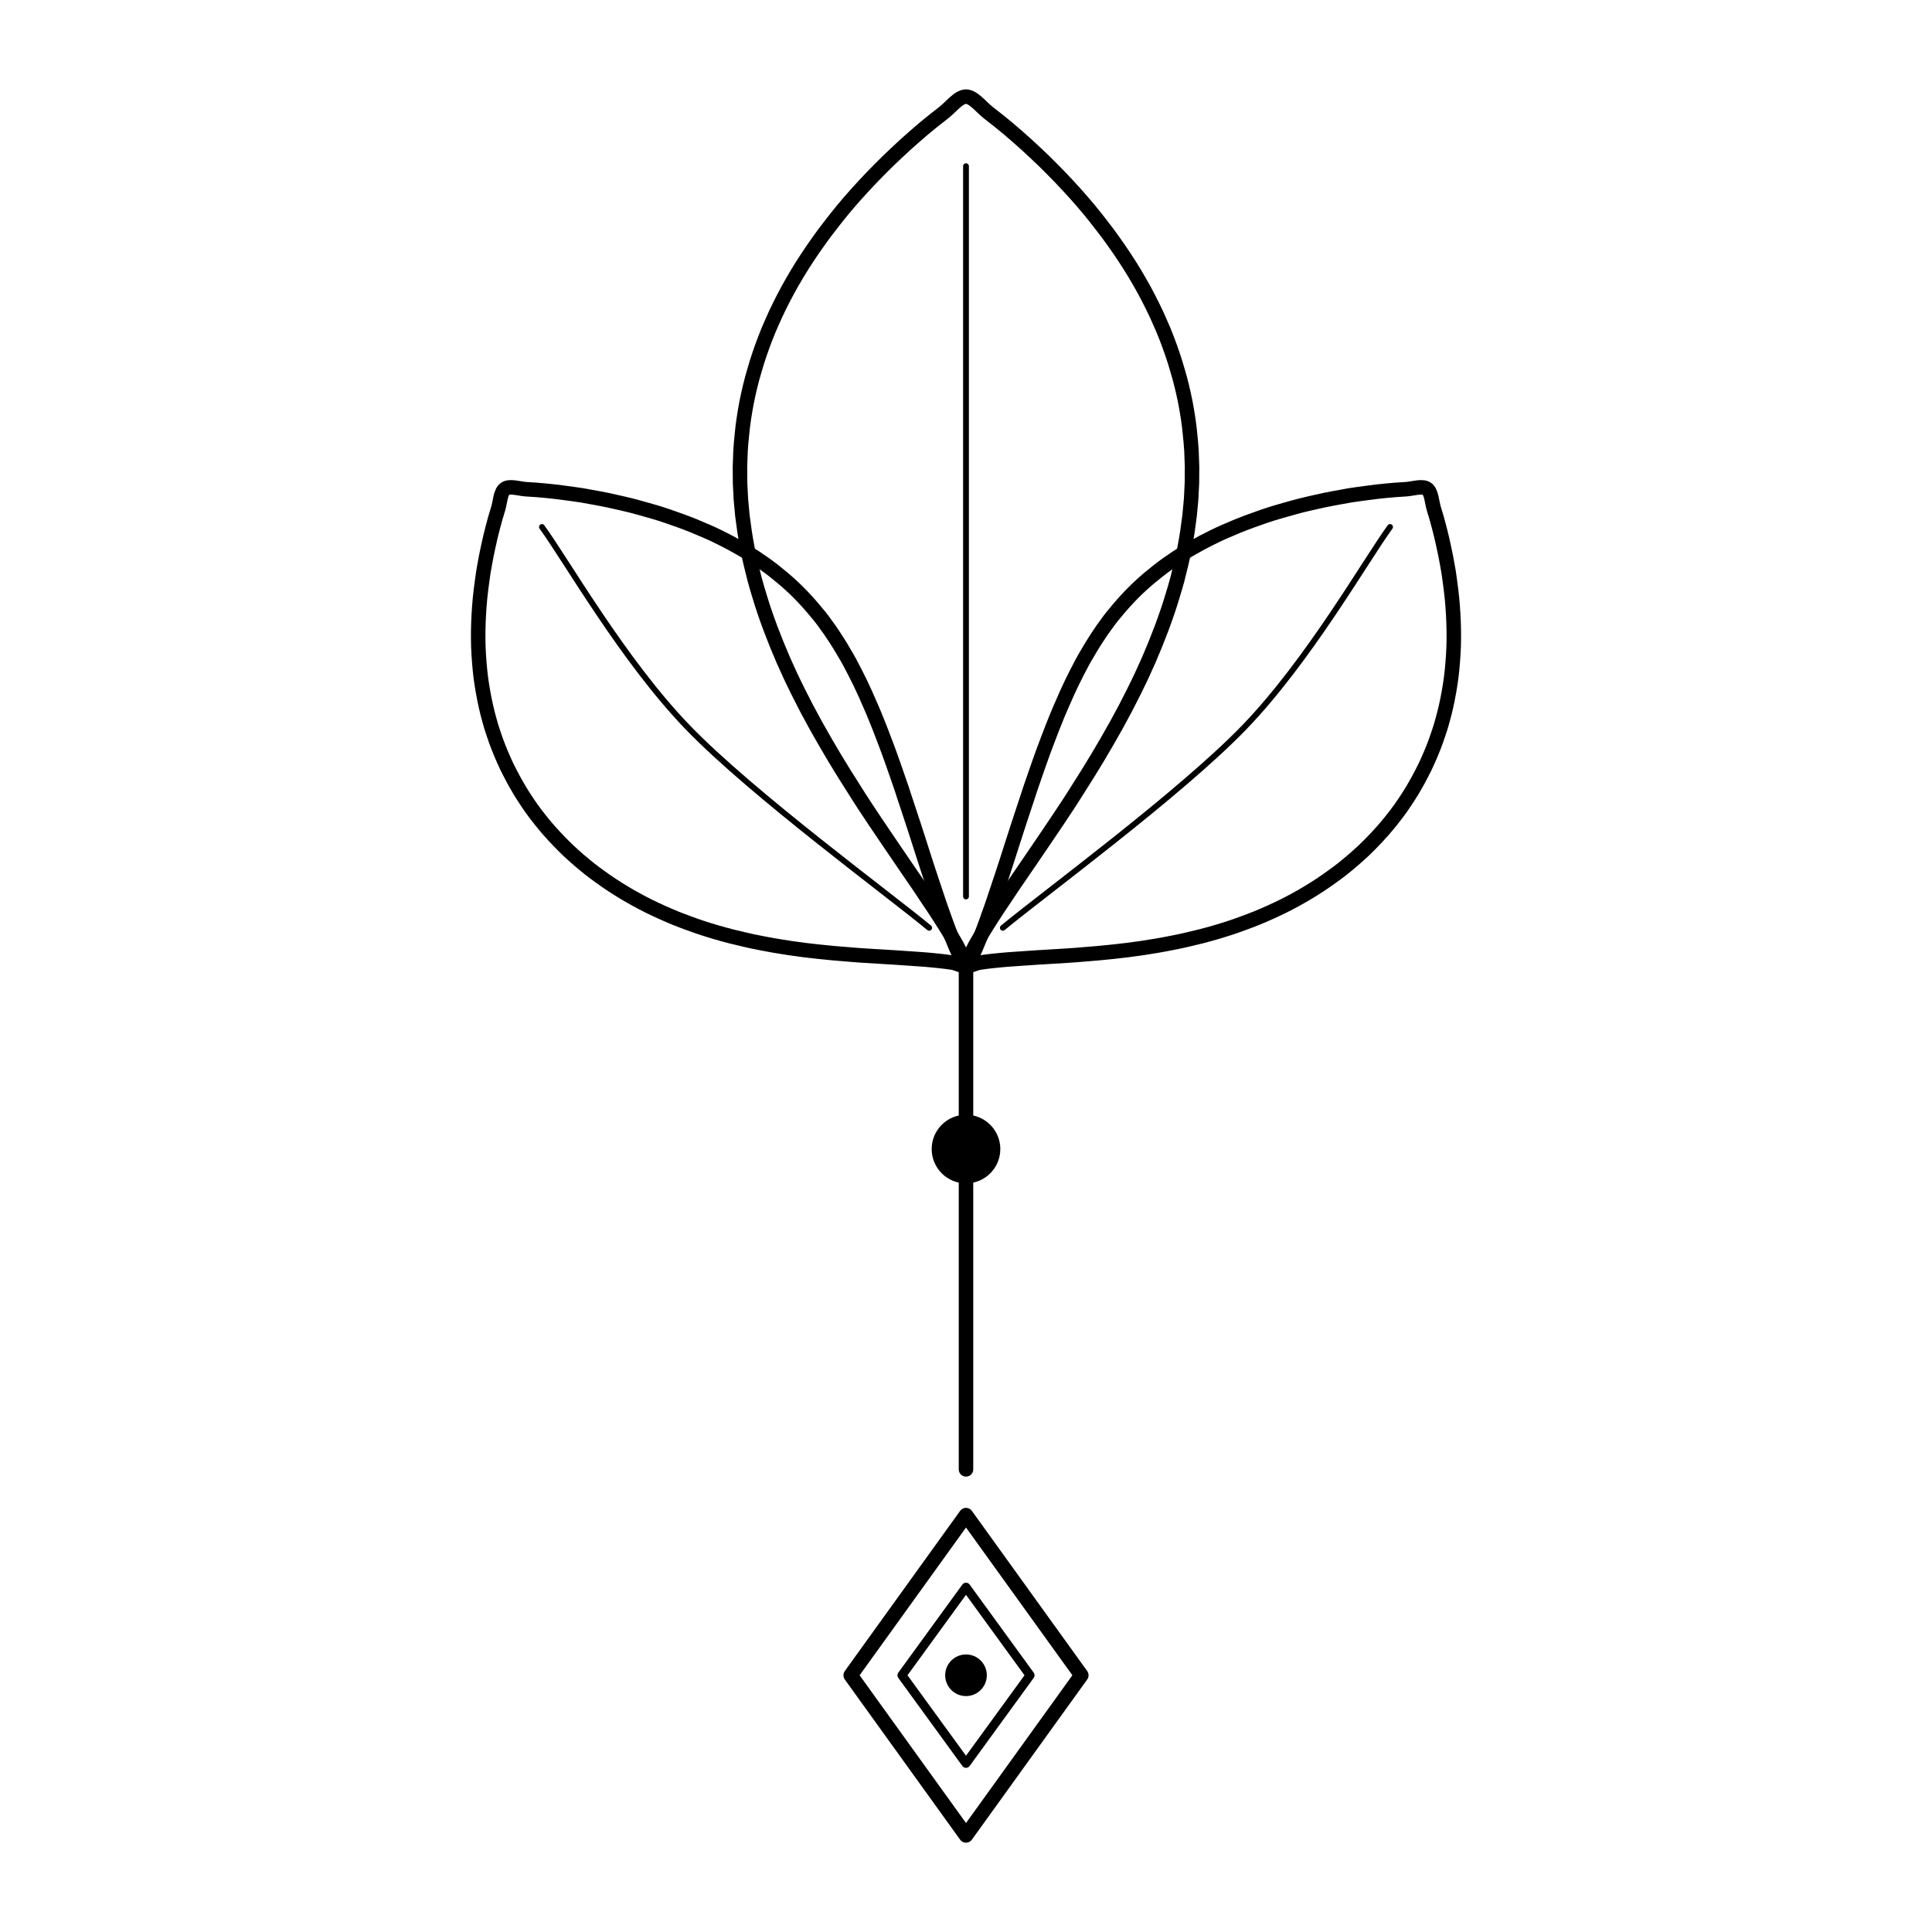
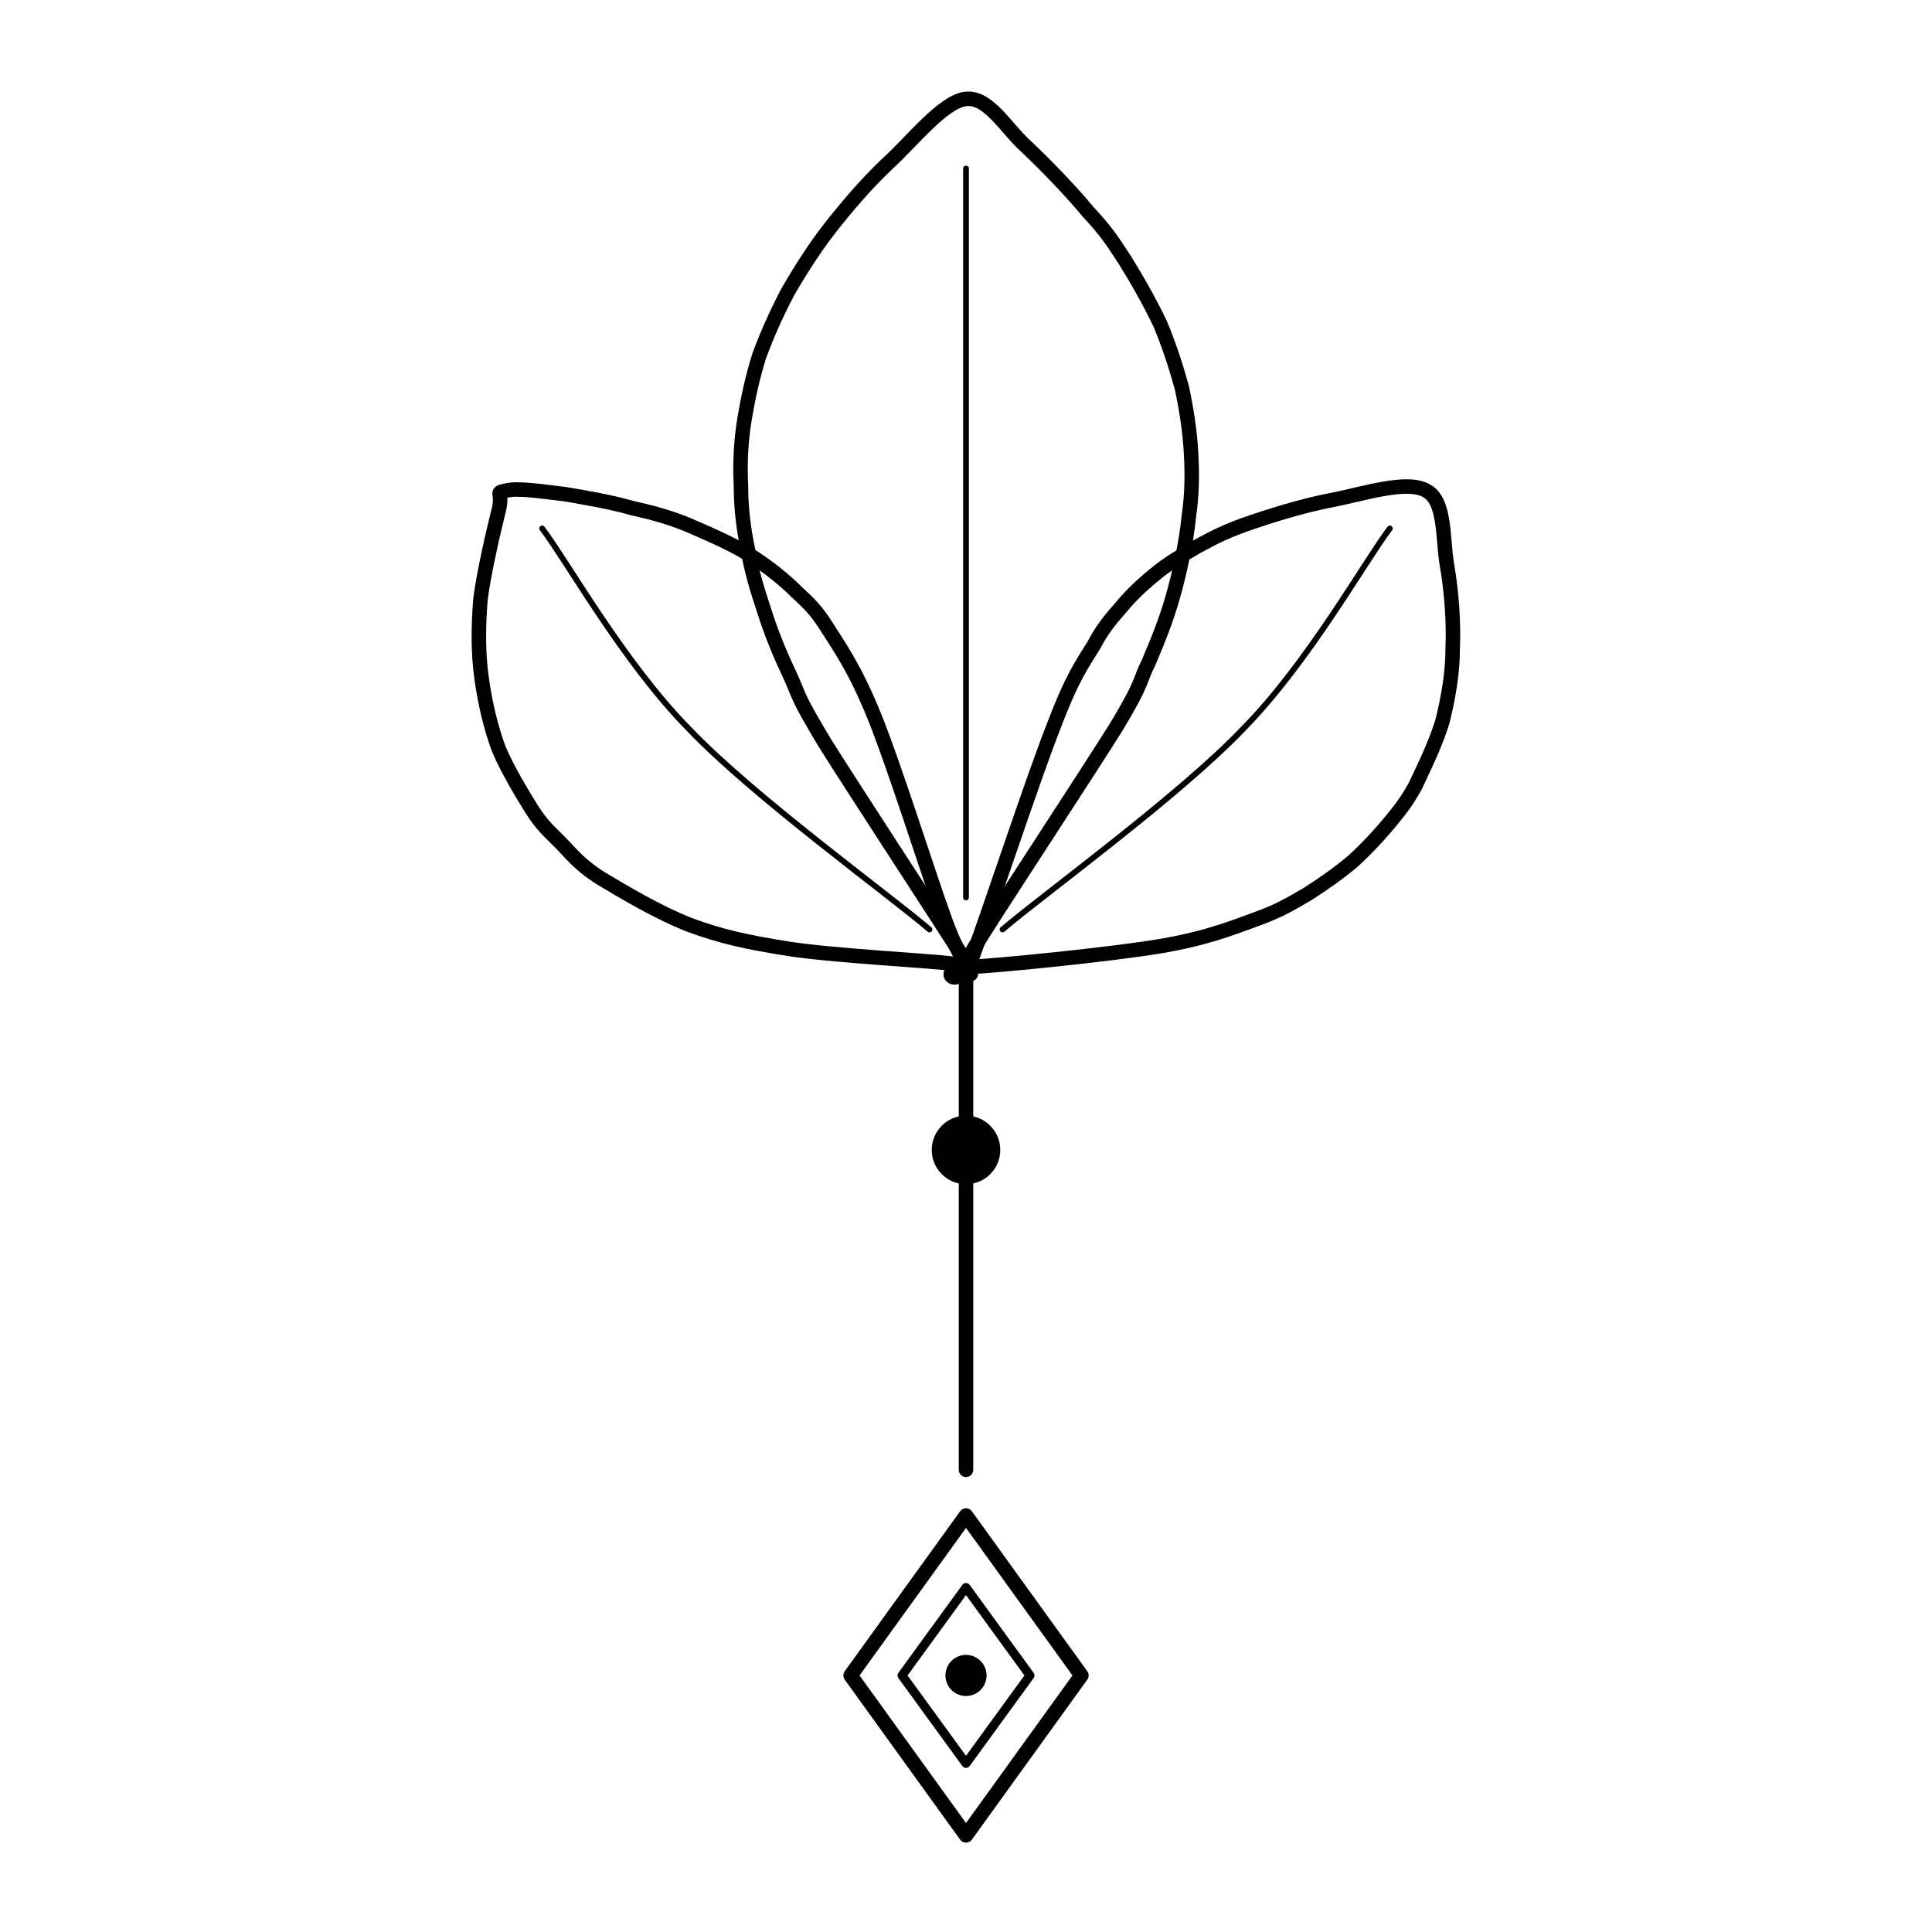
<svg xmlns="http://www.w3.org/2000/svg" viewBox="0 0 200 200" width="200" height="200">
-   <g transform="translate(100,73.95) scale(1.18421)" fill="none" stroke="#000000" stroke-linecap="round" stroke-linejoin="round">
-     <g stroke-width="1.267">
-       <path d="M0,22 C0.2,22 0.36,21.06 0.6,20.59 C0.83,20.12 1.12,19.65 1.39,19.19 C1.67,18.72 1.97,18.25 2.27,17.78 C2.57,17.31 2.88,16.84 3.2,16.37 C3.51,15.9 3.82,15.43 4.14,14.96 C4.46,14.49 4.78,14.02 5.1,13.56 C5.42,13.09 5.74,12.62 6.06,12.15 C6.38,11.68 6.7,11.21 7.02,10.74 C7.34,10.27 7.65,9.8 7.97,9.33 C8.28,8.86 8.59,8.4 8.9,7.93 C9.2,7.46 9.51,6.99 9.8,6.52 C10.1,6.05 10.4,5.58 10.69,5.11 C10.98,4.64 11.27,4.17 11.55,3.7 C11.83,3.23 12.1,2.77 12.37,2.3 C12.64,1.83 12.91,1.36 13.17,0.89 C13.43,0.42 13.68,-0.05 13.93,-0.52 C14.17,-0.99 14.41,-1.46 14.65,-1.93 C14.88,-2.4 15.11,-2.86 15.33,-3.33 C15.55,-3.8 15.76,-4.27 15.97,-4.74 C16.17,-5.21 16.37,-5.68 16.56,-6.15 C16.75,-6.62 16.93,-7.09 17.11,-7.56 C17.28,-8.02 17.45,-8.49 17.61,-8.96 C17.77,-9.43 17.92,-9.9 18.06,-10.37 C18.21,-10.84 18.34,-11.31 18.47,-11.78 C18.59,-12.25 18.71,-12.72 18.82,-13.19 C18.93,-13.65 19.03,-14.12 19.12,-14.59 C19.21,-15.06 19.29,-15.53 19.36,-16 C19.43,-16.47 19.49,-16.94 19.55,-17.41 C19.6,-17.88 19.64,-18.35 19.68,-18.81 C19.71,-19.28 19.73,-19.75 19.75,-20.22 C19.76,-20.69 19.76,-21.16 19.76,-21.63 C19.75,-22.1 19.73,-22.57 19.71,-23.04 C19.68,-23.51 19.64,-23.98 19.59,-24.44 C19.55,-24.91 19.49,-25.38 19.42,-25.85 C19.35,-26.32 19.27,-26.79 19.18,-27.26 C19.09,-27.73 18.98,-28.2 18.87,-28.67 C18.76,-29.14 18.63,-29.6 18.49,-30.07 C18.36,-30.54 18.21,-31.01 18.05,-31.48 C17.89,-31.95 17.72,-32.42 17.54,-32.89 C17.36,-33.36 17.16,-33.83 16.95,-34.3 C16.75,-34.77 16.53,-35.23 16.3,-35.7 C16.07,-36.17 15.82,-36.64 15.57,-37.11 C15.31,-37.58 15.04,-38.05 14.76,-38.52 C14.48,-38.99 14.18,-39.46 13.87,-39.93 C13.57,-40.4 13.24,-40.86 12.91,-41.33 C12.58,-41.8 12.23,-42.27 11.86,-42.74 C11.5,-43.21 11.13,-43.68 10.74,-44.15 C10.35,-44.62 9.94,-45.09 9.52,-45.56 C9.1,-46.02 8.67,-46.49 8.22,-46.96 C7.76,-47.43 7.3,-47.9 6.82,-48.37 C6.33,-48.84 5.83,-49.31 5.32,-49.78 C4.8,-50.25 4.26,-50.72 3.71,-51.19 C3.15,-51.65 2.58,-52.12 1.96,-52.59 C1.35,-53.06 0.65,-54 0,-54 C-0.65,-54 -1.35,-53.06 -1.96,-52.59 C-2.58,-52.12 -3.15,-51.65 -3.71,-51.19 C-4.26,-50.72 -4.8,-50.25 -5.32,-49.78 C-5.83,-49.31 -6.33,-48.84 -6.82,-48.37 C-7.3,-47.9 -7.76,-47.43 -8.22,-46.96 C-8.67,-46.49 -9.1,-46.02 -9.52,-45.56 C-9.94,-45.09 -10.35,-44.62 -10.74,-44.15 C-11.13,-43.68 -11.5,-43.21 -11.86,-42.74 C-12.23,-42.27 -12.58,-41.8 -12.91,-41.33 C-13.24,-40.86 -13.57,-40.4 -13.87,-39.93 C-14.18,-39.46 -14.48,-38.99 -14.76,-38.52 C-15.04,-38.05 -15.31,-37.58 -15.57,-37.11 C-15.82,-36.64 -16.07,-36.17 -16.3,-35.7 C-16.53,-35.23 -16.75,-34.77 -16.95,-34.3 C-17.16,-33.83 -17.36,-33.36 -17.54,-32.89 C-17.72,-32.42 -17.89,-31.95 -18.05,-31.48 C-18.21,-31.01 -18.36,-30.54 -18.49,-30.07 C-18.63,-29.6 -18.76,-29.14 -18.87,-28.67 C-18.98,-28.2 -19.09,-27.73 -19.18,-27.26 C-19.27,-26.79 -19.35,-26.32 -19.42,-25.85 C-19.49,-25.38 -19.55,-24.91 -19.59,-24.44 C-19.64,-23.98 -19.68,-23.51 -19.71,-23.04 C-19.73,-22.57 -19.75,-22.1 -19.76,-21.63 C-19.76,-21.16 -19.76,-20.69 -19.75,-20.22 C-19.73,-19.75 -19.71,-19.28 -19.68,-18.81 C-19.64,-18.35 -19.6,-17.88 -19.55,-17.41 C-19.49,-16.94 -19.43,-16.47 -19.36,-16 C-19.29,-15.53 -19.21,-15.06 -19.12,-14.59 C-19.03,-14.12 -18.93,-13.65 -18.82,-13.19 C-18.71,-12.72 -18.59,-12.25 -18.47,-11.78 C-18.34,-11.31 -18.21,-10.84 -18.06,-10.37 C-17.92,-9.9 -17.77,-9.43 -17.61,-8.96 C-17.45,-8.49 -17.28,-8.02 -17.11,-7.56 C-16.93,-7.09 -16.75,-6.62 -16.56,-6.15 C-16.37,-5.68 -16.17,-5.21 -15.97,-4.74 C-15.76,-4.27 -15.55,-3.8 -15.33,-3.33 C-15.11,-2.86 -14.88,-2.4 -14.65,-1.93 C-14.41,-1.46 -14.17,-0.99 -13.93,-0.52 C-13.68,-0.05 -13.43,0.42 -13.17,0.89 C-12.91,1.36 -12.64,1.83 -12.37,2.3 C-12.1,2.77 -11.83,3.23 -11.55,3.7 C-11.27,4.17 -10.98,4.64 -10.69,5.11 C-10.4,5.58 -10.1,6.05 -9.8,6.52 C-9.51,6.99 -9.2,7.46 -8.9,7.93 C-8.59,8.4 -8.28,8.86 -7.97,9.33 C-7.65,9.8 -7.34,10.27 -7.02,10.74 C-6.7,11.21 -6.38,11.68 -6.06,12.15 C-5.74,12.62 -5.42,13.09 -5.1,13.56 C-4.78,14.02 -4.46,14.49 -4.14,14.96 C-3.82,15.43 -3.51,15.9 -3.2,16.37 C-2.88,16.84 -2.57,17.31 -2.27,17.78 C-1.97,18.25 -1.67,18.72 -1.39,19.19 C-1.12,19.65 -0.83,20.12 -0.6,20.59 C-0.36,21.06 -0.2,22 0,22 Z" />
-       <path d="M0,22 C0.09,22.12 0.75,21.79 1.14,21.71 C1.54,21.64 1.96,21.6 2.38,21.55 C2.8,21.5 3.23,21.47 3.65,21.43 C4.08,21.4 4.52,21.37 4.95,21.34 C5.38,21.31 5.82,21.28 6.26,21.25 C6.7,21.23 7.14,21.2 7.58,21.17 C8.01,21.15 8.46,21.12 8.9,21.09 C9.34,21.06 9.78,21.03 10.22,20.99 C10.66,20.96 11.1,20.92 11.54,20.88 C11.98,20.84 12.41,20.8 12.85,20.75 C13.29,20.7 13.73,20.65 14.16,20.6 C14.6,20.54 15.03,20.48 15.46,20.42 C15.9,20.35 16.33,20.28 16.76,20.21 C17.19,20.13 17.61,20.06 18.04,19.97 C18.46,19.89 18.89,19.8 19.31,19.7 C19.73,19.6 20.15,19.5 20.56,19.4 C20.98,19.29 21.39,19.18 21.8,19.06 C22.22,18.94 22.62,18.81 23.03,18.68 C23.43,18.55 23.83,18.41 24.23,18.26 C24.63,18.12 25.02,17.96 25.41,17.81 C25.8,17.65 26.19,17.48 26.57,17.31 C26.95,17.14 27.33,16.96 27.7,16.78 C28.08,16.59 28.45,16.4 28.81,16.2 C29.18,16 29.54,15.79 29.89,15.58 C30.24,15.37 30.59,15.15 30.94,14.92 C31.28,14.7 31.62,14.46 31.95,14.22 C32.28,13.99 32.61,13.74 32.93,13.49 C33.25,13.23 33.57,12.97 33.87,12.71 C34.18,12.44 34.48,12.17 34.78,11.89 C35.07,11.61 35.36,11.32 35.64,11.03 C35.92,10.74 36.19,10.44 36.46,10.14 C36.73,9.83 36.99,9.52 37.24,9.2 C37.49,8.89 37.73,8.57 37.97,8.24 C38.2,7.91 38.43,7.57 38.65,7.23 C38.87,6.89 39.08,6.55 39.28,6.19 C39.48,5.84 39.68,5.48 39.86,5.12 C40.05,4.76 40.23,4.39 40.39,4.02 C40.56,3.64 40.72,3.26 40.87,2.88 C41.02,2.5 41.16,2.11 41.29,1.71 C41.43,1.32 41.55,0.92 41.66,0.51 C41.77,0.11 41.88,-0.3 41.97,-0.72 C42.06,-1.13 42.15,-1.55 42.22,-1.98 C42.3,-2.4 42.36,-2.83 42.42,-3.27 C42.47,-3.7 42.52,-4.14 42.55,-4.59 C42.59,-5.03 42.61,-5.48 42.63,-5.94 C42.64,-6.39 42.65,-6.85 42.64,-7.32 C42.63,-7.78 42.62,-8.25 42.59,-8.73 C42.56,-9.2 42.53,-9.69 42.48,-10.17 C42.43,-10.66 42.37,-11.15 42.3,-11.65 C42.24,-12.15 42.16,-12.65 42.06,-13.17 C41.97,-13.68 41.87,-14.19 41.75,-14.72 C41.64,-15.25 41.51,-15.78 41.37,-16.32 C41.23,-16.86 41.08,-17.41 40.9,-17.97 C40.72,-18.54 40.7,-19.44 40.29,-19.72 C39.88,-20.01 39.03,-19.71 38.44,-19.68 C37.84,-19.65 37.28,-19.6 36.73,-19.55 C36.17,-19.5 35.63,-19.43 35.1,-19.36 C34.57,-19.29 34.05,-19.22 33.54,-19.14 C33.04,-19.05 32.54,-18.96 32.05,-18.87 C31.57,-18.78 31.09,-18.68 30.62,-18.57 C30.16,-18.47 29.7,-18.36 29.25,-18.25 C28.81,-18.13 28.37,-18.02 27.94,-17.89 C27.51,-17.77 27.09,-17.65 26.68,-17.52 C26.27,-17.39 25.87,-17.25 25.48,-17.11 C25.09,-16.98 24.7,-16.83 24.33,-16.69 C23.95,-16.54 23.58,-16.4 23.23,-16.24 C22.87,-16.09 22.52,-15.94 22.17,-15.78 C21.83,-15.62 21.5,-15.46 21.17,-15.29 C20.84,-15.12 20.52,-14.96 20.21,-14.78 C19.9,-14.61 19.59,-14.44 19.3,-14.26 C19,-14.08 18.71,-13.89 18.42,-13.71 C18.14,-13.52 17.86,-13.33 17.59,-13.14 C17.32,-12.95 17.06,-12.75 16.8,-12.55 C16.55,-12.35 16.3,-12.15 16.05,-11.94 C15.81,-11.74 15.57,-11.53 15.33,-11.31 C15.1,-11.1 14.87,-10.88 14.65,-10.66 C14.43,-10.44 14.21,-10.21 14,-9.98 C13.79,-9.75 13.58,-9.52 13.38,-9.28 C13.18,-9.05 12.98,-8.81 12.78,-8.56 C12.59,-8.32 12.4,-8.07 12.22,-7.81 C12.03,-7.56 11.85,-7.3 11.68,-7.04 C11.5,-6.78 11.33,-6.51 11.16,-6.24 C10.99,-5.97 10.82,-5.69 10.66,-5.41 C10.49,-5.14 10.33,-4.85 10.17,-4.56 C10.02,-4.27 9.86,-3.98 9.71,-3.68 C9.56,-3.39 9.41,-3.08 9.26,-2.78 C9.11,-2.47 8.97,-2.16 8.82,-1.84 C8.68,-1.53 8.54,-1.21 8.4,-0.88 C8.25,-0.56 8.12,-0.23 7.98,0.1 C7.84,0.44 7.71,0.78 7.57,1.12 C7.44,1.46 7.3,1.81 7.17,2.16 C7.04,2.51 6.9,2.86 6.77,3.22 C6.64,3.58 6.51,3.95 6.38,4.31 C6.25,4.68 6.12,5.05 5.99,5.43 C5.86,5.8 5.73,6.18 5.6,6.56 C5.48,6.95 5.35,7.33 5.22,7.72 C5.09,8.11 4.96,8.5 4.83,8.9 C4.7,9.29 4.57,9.69 4.44,10.09 C4.31,10.49 4.18,10.89 4.05,11.3 C3.92,11.7 3.79,12.11 3.66,12.52 C3.53,12.93 3.39,13.34 3.26,13.75 C3.13,14.16 2.99,14.57 2.85,14.98 C2.72,15.39 2.58,15.8 2.44,16.21 C2.3,16.63 2.16,17.04 2.01,17.44 C1.87,17.85 1.72,18.26 1.57,18.66 C1.42,19.06 1.27,19.46 1.1,19.84 C0.94,20.23 0.78,20.62 0.6,20.98 C0.41,21.34 -0.09,21.88 0,22 Z" />
-       <path d="M0,22 C0.09,21.88 -0.41,21.34 -0.6,20.98 C-0.78,20.62 -0.94,20.23 -1.1,19.84 C-1.27,19.46 -1.42,19.06 -1.57,18.66 C-1.72,18.26 -1.87,17.85 -2.01,17.44 C-2.16,17.04 -2.3,16.63 -2.44,16.21 C-2.58,15.8 -2.72,15.39 -2.85,14.98 C-2.99,14.57 -3.13,14.16 -3.26,13.75 C-3.39,13.34 -3.53,12.93 -3.66,12.52 C-3.79,12.11 -3.92,11.7 -4.05,11.3 C-4.18,10.89 -4.31,10.49 -4.44,10.09 C-4.57,9.69 -4.7,9.29 -4.83,8.9 C-4.96,8.5 -5.09,8.11 -5.22,7.72 C-5.35,7.33 -5.48,6.95 -5.6,6.56 C-5.73,6.18 -5.86,5.8 -5.99,5.43 C-6.12,5.05 -6.25,4.68 -6.38,4.31 C-6.51,3.95 -6.64,3.58 -6.77,3.22 C-6.9,2.86 -7.04,2.51 -7.17,2.16 C-7.3,1.81 -7.44,1.46 -7.57,1.12 C-7.71,0.78 -7.84,0.44 -7.98,0.1 C-8.12,-0.23 -8.25,-0.56 -8.4,-0.88 C-8.54,-1.21 -8.68,-1.53 -8.82,-1.84 C-8.97,-2.16 -9.11,-2.47 -9.26,-2.78 C-9.41,-3.08 -9.56,-3.39 -9.71,-3.68 C-9.86,-3.98 -10.02,-4.27 -10.17,-4.56 C-10.33,-4.85 -10.49,-5.14 -10.66,-5.41 C-10.82,-5.69 -10.99,-5.97 -11.16,-6.24 C-11.33,-6.51 -11.5,-6.78 -11.68,-7.04 C-11.85,-7.3 -12.03,-7.56 -12.22,-7.81 C-12.4,-8.07 -12.59,-8.32 -12.78,-8.56 C-12.98,-8.81 -13.18,-9.05 -13.38,-9.28 C-13.58,-9.52 -13.79,-9.75 -14,-9.98 C-14.21,-10.21 -14.43,-10.44 -14.65,-10.66 C-14.87,-10.88 -15.1,-11.1 -15.33,-11.31 C-15.57,-11.53 -15.81,-11.74 -16.05,-11.94 C-16.3,-12.15 -16.55,-12.35 -16.8,-12.55 C-17.06,-12.75 -17.32,-12.95 -17.59,-13.14 C-17.86,-13.33 -18.14,-13.52 -18.42,-13.71 C-18.71,-13.89 -19,-14.08 -19.3,-14.26 C-19.59,-14.44 -19.9,-14.61 -20.21,-14.78 C-20.52,-14.96 -20.84,-15.12 -21.17,-15.29 C-21.5,-15.46 -21.83,-15.62 -22.17,-15.78 C-22.52,-15.94 -22.87,-16.09 -23.23,-16.24 C-23.58,-16.4 -23.95,-16.54 -24.33,-16.69 C-24.7,-16.83 -25.09,-16.98 -25.48,-17.11 C-25.87,-17.25 -26.27,-17.39 -26.68,-17.52 C-27.09,-17.65 -27.51,-17.77 -27.94,-17.89 C-28.37,-18.02 -28.81,-18.13 -29.25,-18.25 C-29.7,-18.36 -30.16,-18.47 -30.62,-18.57 C-31.09,-18.68 -31.57,-18.78 -32.05,-18.87 C-32.54,-18.96 -33.04,-19.05 -33.54,-19.14 C-34.05,-19.22 -34.57,-19.29 -35.1,-19.36 C-35.63,-19.43 -36.17,-19.5 -36.73,-19.55 C-37.28,-19.6 -37.84,-19.65 -38.44,-19.68 C-39.03,-19.71 -39.88,-20.01 -40.29,-19.72 C-40.7,-19.44 -40.72,-18.54 -40.9,-17.97 C-41.08,-17.41 -41.23,-16.86 -41.37,-16.32 C-41.51,-15.78 -41.64,-15.25 -41.75,-14.72 C-41.87,-14.19 -41.97,-13.68 -42.06,-13.17 C-42.16,-12.65 -42.24,-12.15 -42.3,-11.65 C-42.37,-11.15 -42.43,-10.66 -42.48,-10.17 C-42.53,-9.69 -42.56,-9.2 -42.59,-8.73 C-42.62,-8.25 -42.63,-7.78 -42.64,-7.32 C-42.65,-6.85 -42.64,-6.39 -42.63,-5.94 C-42.61,-5.48 -42.59,-5.03 -42.55,-4.59 C-42.52,-4.14 -42.47,-3.7 -42.42,-3.27 C-42.36,-2.83 -42.3,-2.4 -42.22,-1.98 C-42.15,-1.55 -42.06,-1.13 -41.97,-0.72 C-41.88,-0.3 -41.77,0.11 -41.66,0.51 C-41.55,0.92 -41.43,1.32 -41.29,1.71 C-41.16,2.11 -41.02,2.5 -40.87,2.88 C-40.72,3.26 -40.56,3.64 -40.39,4.02 C-40.23,4.39 -40.05,4.76 -39.86,5.12 C-39.68,5.48 -39.48,5.84 -39.28,6.19 C-39.08,6.55 -38.87,6.89 -38.65,7.23 C-38.43,7.57 -38.2,7.91 -37.97,8.24 C-37.73,8.57 -37.49,8.89 -37.24,9.2 C-36.99,9.52 -36.73,9.83 -36.46,10.14 C-36.19,10.44 -35.92,10.74 -35.64,11.03 C-35.36,11.32 -35.07,11.61 -34.78,11.89 C-34.48,12.17 -34.18,12.44 -33.87,12.71 C-33.57,12.97 -33.25,13.23 -32.93,13.49 C-32.61,13.74 -32.28,13.99 -31.95,14.22 C-31.62,14.46 -31.28,14.7 -30.94,14.92 C-30.59,15.15 -30.24,15.37 -29.89,15.58 C-29.54,15.79 -29.18,16 -28.81,16.2 C-28.45,16.4 -28.08,16.59 -27.7,16.78 C-27.33,16.96 -26.95,17.14 -26.57,17.31 C-26.19,17.48 -25.8,17.65 -25.41,17.81 C-25.02,17.96 -24.63,18.12 -24.23,18.26 C-23.83,18.41 -23.43,18.55 -23.03,18.68 C-22.62,18.81 -22.22,18.94 -21.8,19.06 C-21.39,19.18 -20.98,19.29 -20.56,19.4 C-20.15,19.5 -19.73,19.6 -19.31,19.7 C-18.89,19.8 -18.46,19.89 -18.04,19.97 C-17.61,20.06 -17.19,20.13 -16.76,20.21 C-16.33,20.28 -15.9,20.35 -15.46,20.42 C-15.03,20.48 -14.6,20.54 -14.16,20.6 C-13.73,20.65 -13.29,20.7 -12.85,20.75 C-12.41,20.8 -11.98,20.84 -11.54,20.88 C-11.1,20.92 -10.66,20.96 -10.22,20.99 C-9.78,21.03 -9.34,21.06 -8.9,21.09 C-8.46,21.12 -8.01,21.15 -7.58,21.17 C-7.14,21.2 -6.7,21.23 -6.26,21.25 C-5.82,21.28 -5.38,21.31 -4.95,21.34 C-4.52,21.37 -4.08,21.4 -3.65,21.43 C-3.23,21.47 -2.8,21.5 -2.38,21.55 C-1.96,21.6 -1.54,21.64 -1.14,21.71 C-0.75,21.79 -0.09,22.12 0,22 Z" />
+   <g transform="translate(100,74.1) scale(1.18265)" fill="none" stroke="#000000" stroke-linecap="round" stroke-linejoin="round">
+     <g stroke-width="1.268">
+       <path d="M0,22 C0.3,21.8 -0.8,22.7 1.4,19.2 C3.6,15.7 10.7,4.9 13.2,0.9 C15.6,-3.1 15.1,-2.9 16,-4.7 C16.8,-6.6 17.5,-8.3 18.1,-10.4 C18.7,-12.5 19.3,-15.3 19.5,-17.4 C19.8,-19.5 19.8,-21.2 19.7,-23 C19.6,-24.9 19.3,-26.8 18.9,-28.7 C18.4,-30.5 17.8,-32.4 17,-34.3 C16.1,-36.2 14.9,-38.3 13.9,-39.9 C12.8,-41.6 12.2,-42.5 10.7,-44.1 C9.3,-45.8 7.1,-48.1 5.3,-49.8 C3.5,-51.4 2,-54.2 0,-54 C-2,-53.8 -4.8,-50.2 -6.8,-48.4 C-8.8,-46.5 -10.4,-44.6 -11.9,-42.7 C-13.3,-40.9 -14.5,-39 -15.6,-37.1 C-16.6,-35.2 -17.4,-33.4 -18.1,-31.5 C-18.7,-29.6 -19.1,-27.7 -19.4,-25.9 C-19.7,-24 -19.8,-22.1 -19.7,-20.2 C-19.7,-18.3 -19.5,-16.5 -19.1,-14.6 C-18.8,-12.7 -18.2,-10.8 -17.6,-9 C-17,-7.1 -16.2,-5.2 -15.3,-3.3 C-14.5,-1.5 -14.8,-1.7 -12.4,2.3 C-9.9,6.3 -2.7,17.3 -0.6,20.6 C1.5,23.9 -0.3,22.2 0,22 Z" />
+       <path d="M0,22 C2.7,21.9 12.5,20.9 16.8,20.2 C21,19.5 23.2,18.6 25.4,17.8 C27.6,17 28.5,16.4 29.9,15.6 C31.3,14.7 32.6,13.8 33.9,12.7 C35.1,11.6 36.3,10.3 37.2,9.2 C38.1,8.1 38.5,7.6 39.3,6.2 C40,4.7 41.1,2.5 41.7,0.5 C42.2,-1.5 42.6,-3.7 42.6,-5.9 C42.7,-8.2 42.5,-10.9 42.1,-13.2 C41.7,-15.5 42,-18.8 40.3,-19.7 C38.6,-20.7 34.7,-19.4 32.1,-18.9 C29.4,-18.4 26.3,-17.4 24.3,-16.7 C22.4,-16 21.5,-15.5 20.2,-14.8 C19,-14.1 17.8,-13.4 16.8,-12.6 C15.8,-11.8 14.9,-11 14,-10 C13.1,-8.9 12.2,-8.1 11.2,-6.2 C10.1,-4.4 9.3,-3.4 7.6,1.1 C5.8,5.7 1.9,17.5 0.6,21 C-0.7,24.5 -2.7,22.1 0,22 Z" />
+       <path d="M0,22 C-0.1,21.3 -0.7,21.1 -2,17.4 C-3.3,13.8 -6.3,4.3 -8,0.1 C-9.7,-4.1 -11,-5.9 -12.2,-7.8 C-13.4,-9.7 -14.2,-10.2 -15.3,-11.3 C-16.5,-12.4 -17.8,-13.4 -19.3,-14.3 C-20.8,-15.2 -22.7,-16 -24.3,-16.7 C-26,-17.4 -27.5,-17.8 -29.3,-18.2 C-31,-18.7 -33.3,-19.1 -35.1,-19.4 C-36.9,-19.6 -39.3,-20 -40.3,-19.7 C-41.3,-19.5 -40.5,-19.6 -40.9,-18 C-41.3,-16.4 -42.2,-12.6 -42.5,-10.2 C-42.7,-7.7 -42.7,-5.4 -42.4,-3.3 C-42.1,-1.1 -41.6,1 -40.9,2.9 C-40.1,4.8 -38.8,6.9 -38,8.2 C-37.1,9.6 -36.6,10 -35.6,11 C-34.6,12 -33.9,13 -32,14.2 C-30,15.4 -27,17.2 -24.2,18.3 C-21.5,19.3 -19.3,19.8 -15.5,20.4 C-11.6,21 -3.7,21.4 -1.1,21.7 C1.4,22 0.1,22.7 0,22 Z" />
      <path d="M0,22 L0,66" />
-       <path d="M0,70 L10.08,84 L0,98 L-10.08,84 Z" />
+       <path d="M0,70 L10.1,84 L0,98 L-10.1,84 Z" />
    </g>
-     <g stroke-width="0.785">
+     <g stroke-width="0.786">
      <path d="M0,76.3 L5.6,84 L0,91.7 L-5.6,84 Z" />
    </g>
    <g stroke-width="0.507">
-       <path d="M0,15.92 C0,9.97 0,-9.16 0,-19.8 C0,-30.44 0,-43.23 0,-47.92" />
-       <path d="M3.22,18.66 C6.74,15.74 18.68,6.98 24.32,1.14 C29.96,-4.7 34.94,-13.46 37.07,-16.38" />
-       <path d="M-3.22,18.66 C-6.74,15.74 -18.68,6.98 -24.32,1.14 C-29.96,-4.7 -34.94,-13.46 -37.07,-16.38" />
+       <path d="M0,15.9 C0,10 0,-9.2 0,-19.8 C0,-30.4 0,-43.2 0,-47.9" />
+       <path d="M3.2,18.7 C6.7,15.7 18.7,7 24.3,1.1 C30,-4.7 34.9,-13.5 37.1,-16.4" />
+       <path d="M-3.2,18.7 C-6.7,15.7 -18.7,7 -24.3,1.1 C-30,-4.7 -34.9,-13.5 -37.1,-16.4" />
    </g>
    <g fill="#000000" stroke="none">
      <circle cx="0" cy="38" r="3" />
-       <circle cx="0" cy="84" r="1.82" />
+       <circle cx="0" cy="84" r="1.8" />
    </g>
  </g>
</svg>
